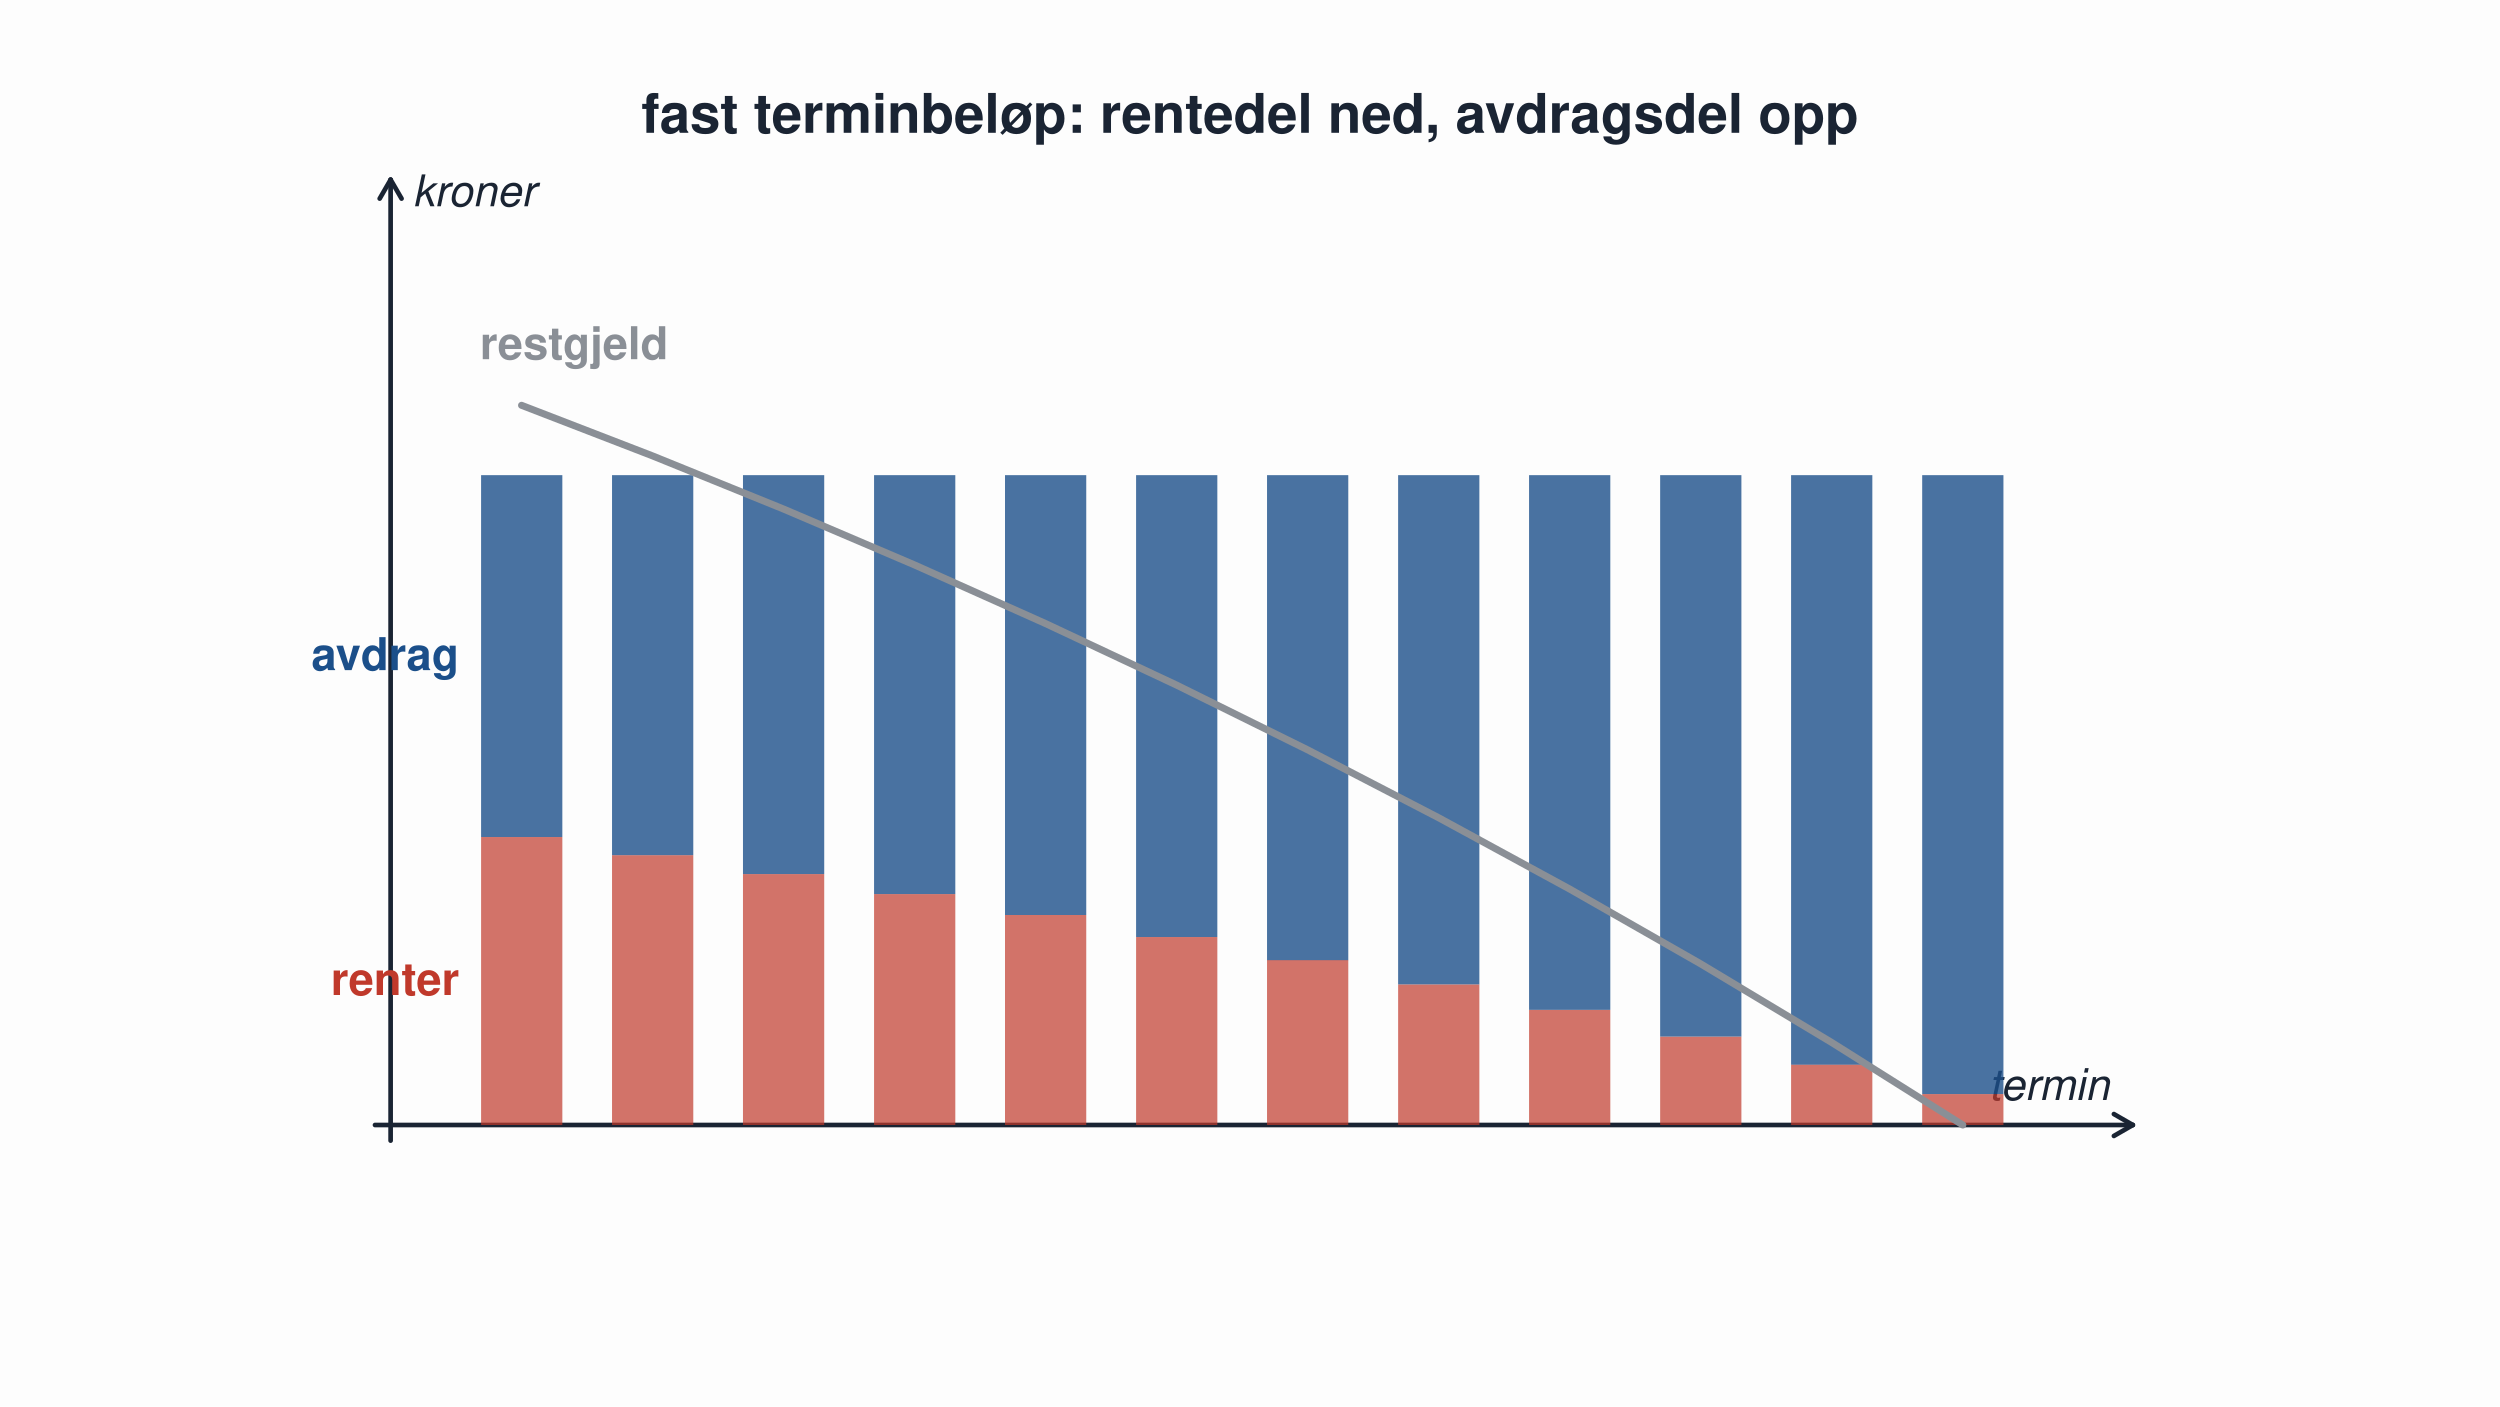
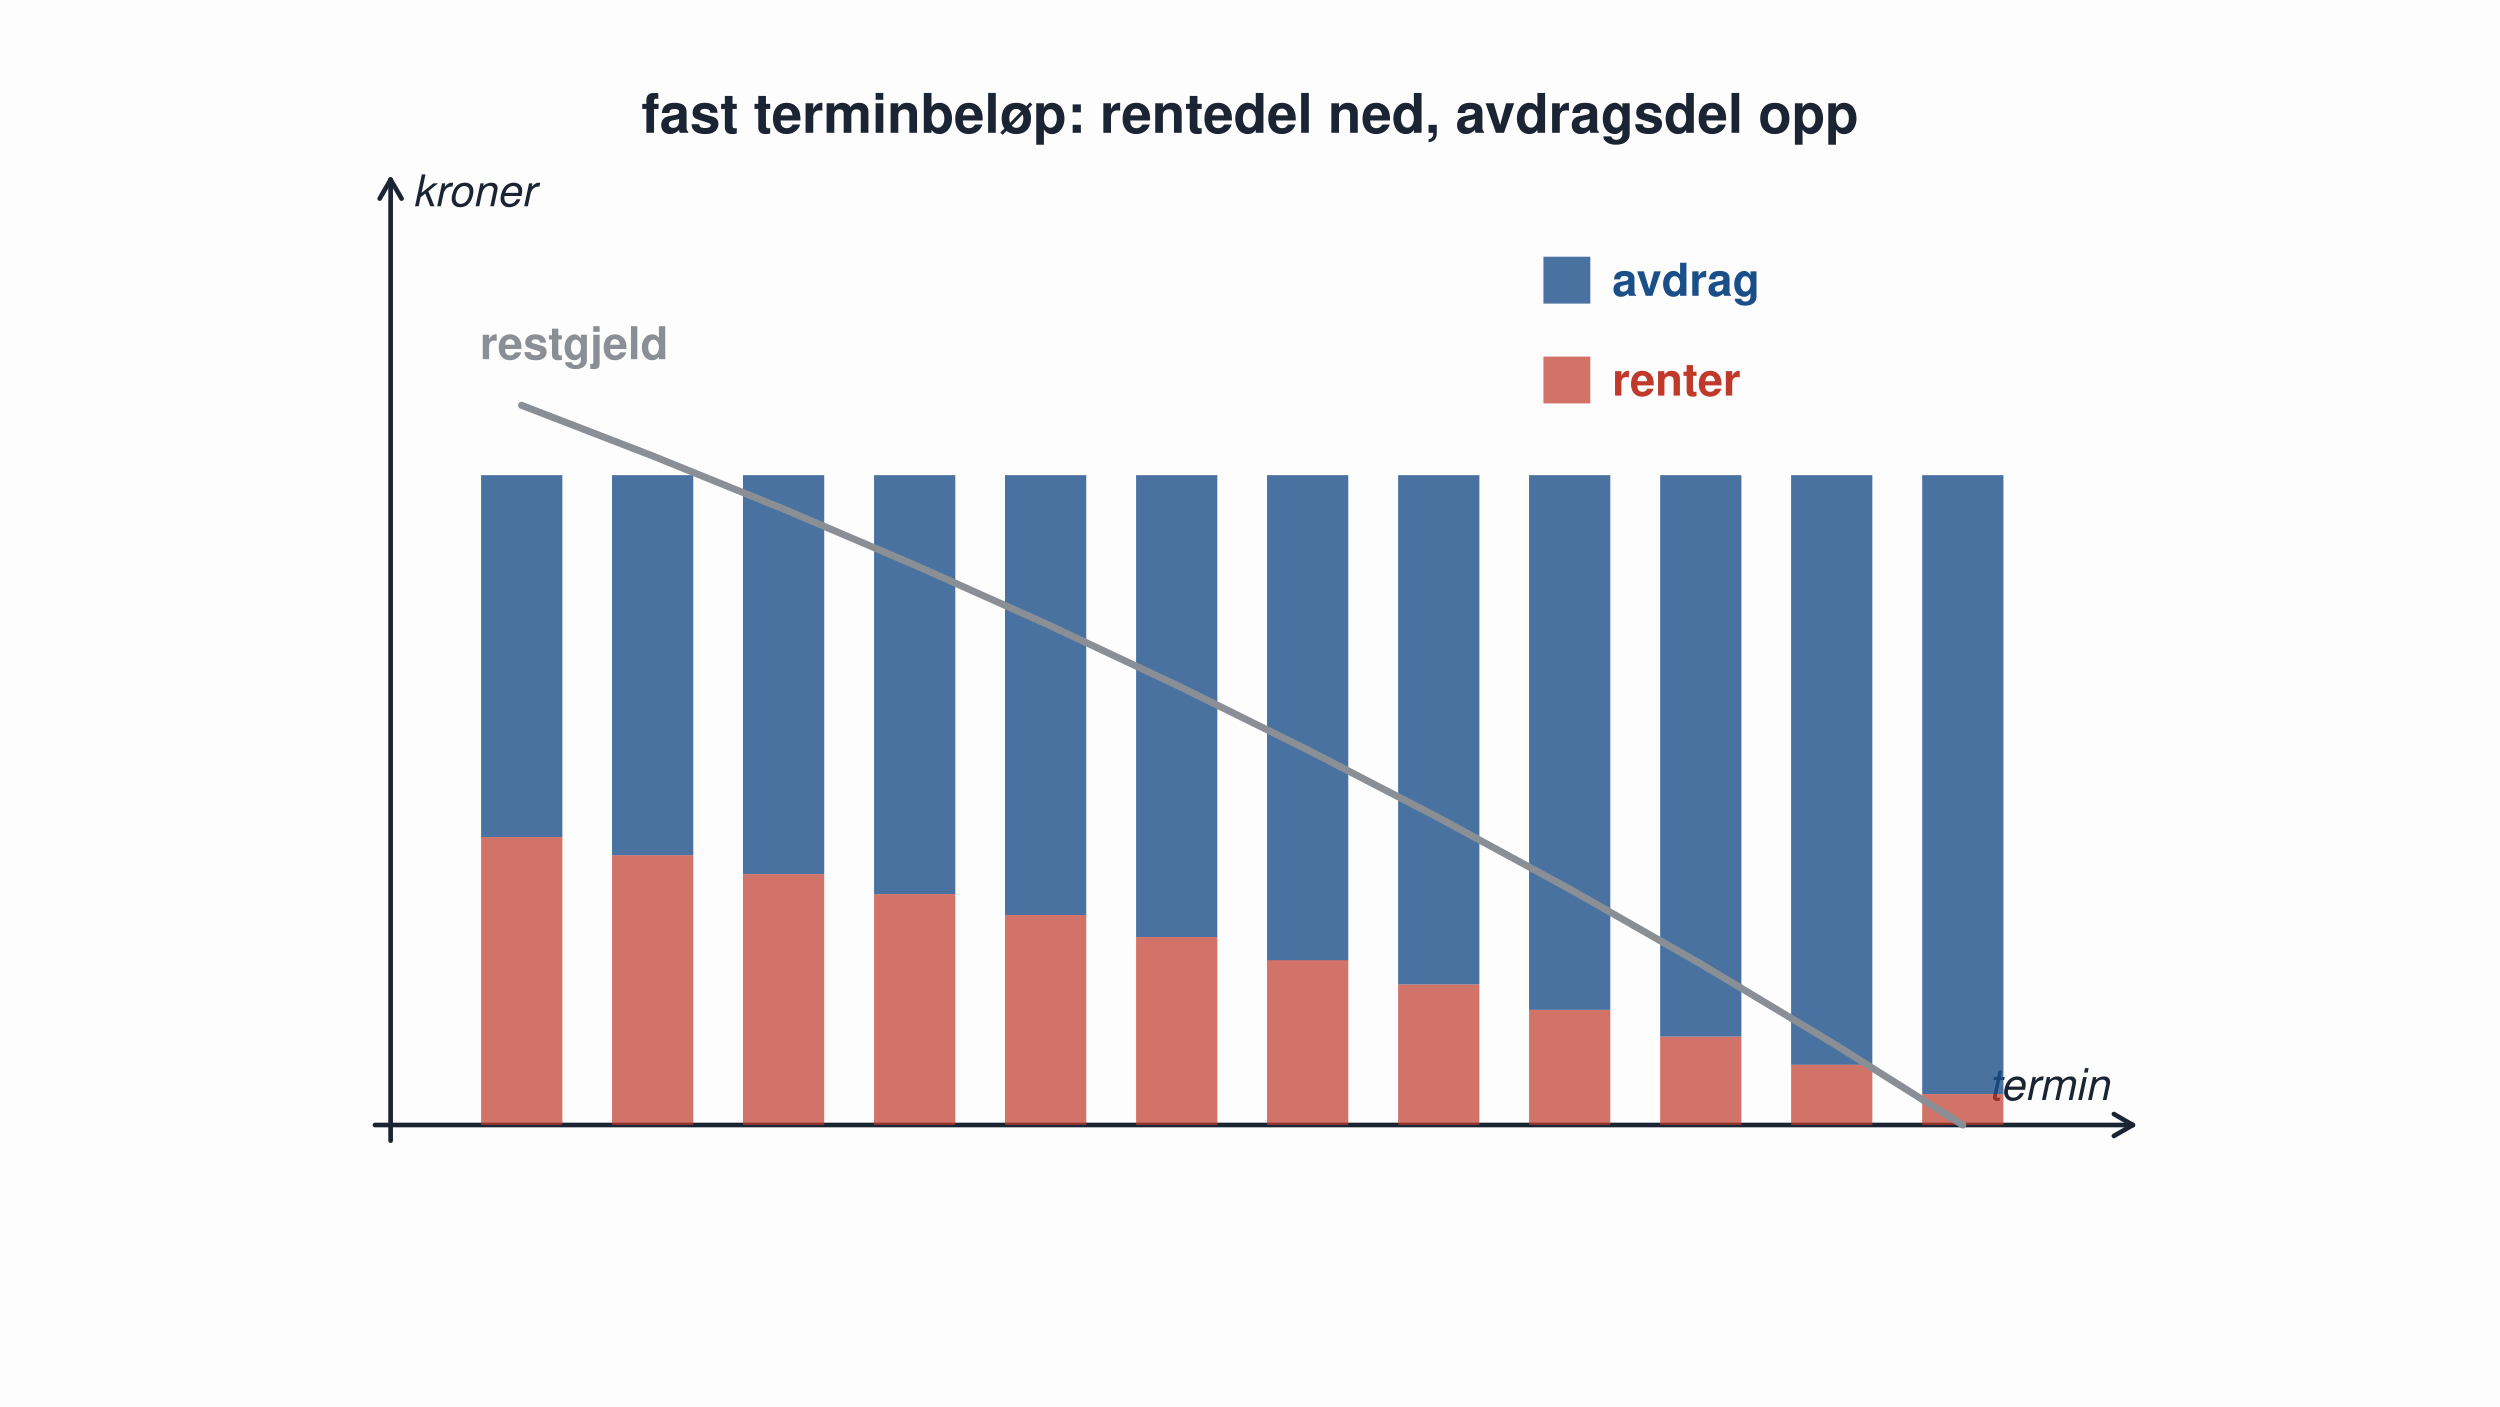
<svg xmlns="http://www.w3.org/2000/svg" viewBox="0 0 1600 900" width="1600" height="900" role="img">
  <rect width="1600" height="900" fill="#FDFDFD" />
  <line x1="240.0" y1="720.0" x2="1365.0" y2="720.0" stroke="#1A2433" stroke-width="3" opacity="1" stroke-linecap="round" />
  <line x1="1365.0" y1="720.0" x2="1352.9" y2="727.0" stroke="#1A2433" stroke-width="3" opacity="1" stroke-linecap="round" />
  <line x1="1365.0" y1="720.0" x2="1352.9" y2="713.0" stroke="#1A2433" stroke-width="3" opacity="1" stroke-linecap="round" />
  <line x1="250.0" y1="730.0" x2="250.0" y2="115.0" stroke="#1A2433" stroke-width="3" opacity="1" stroke-linecap="round" />
  <line x1="250.0" y1="115.0" x2="257.0" y2="127.1" stroke="#1A2433" stroke-width="3" opacity="1" stroke-linecap="round" />
  <line x1="250.0" y1="115.0" x2="243.0" y2="127.1" stroke="#1A2433" stroke-width="3" opacity="1" stroke-linecap="round" />
  <text x="1350.0" y="704.0" font-family="system-ui, 'Segoe UI', Helvetica, Arial, sans-serif" font-size="28" fill="#1A2433" text-anchor="end" font-style="italic">termin</text>
  <text x="264.0" y="132.0" font-family="system-ui, 'Segoe UI', Helvetica, Arial, sans-serif" font-size="28" fill="#1A2433" text-anchor="start" font-style="italic">kroner</text>
  <rect x="307.9" y="535.7" width="52.0" height="184.3" fill="#C0392B" rx="0" opacity="0.7" />
  <rect x="307.9" y="304.1" width="52.0" height="231.6" fill="#1B4F8A" rx="0" opacity="0.8" />
  <rect x="391.7" y="547.3" width="52.0" height="172.7" fill="#C0392B" rx="0" opacity="0.7" />
  <rect x="391.7" y="304.1" width="52.0" height="243.2" fill="#1B4F8A" rx="0" opacity="0.8" />
  <rect x="475.5" y="559.4" width="52.0" height="160.6" fill="#C0392B" rx="0" opacity="0.7" />
  <rect x="475.5" y="304.1" width="52.0" height="255.3" fill="#1B4F8A" rx="0" opacity="0.8" />
  <rect x="559.4" y="572.2" width="52.0" height="147.8" fill="#C0392B" rx="0" opacity="0.7" />
  <rect x="559.4" y="304.1" width="52.0" height="268.1" fill="#1B4F8A" rx="0" opacity="0.8" />
  <rect x="643.2" y="585.6" width="52.0" height="134.4" fill="#C0392B" rx="0" opacity="0.7" />
  <rect x="643.2" y="304.1" width="52.0" height="281.5" fill="#1B4F8A" rx="0" opacity="0.8" />
  <rect x="727.1" y="599.7" width="52.0" height="120.3" fill="#C0392B" rx="0" opacity="0.7" />
  <rect x="727.1" y="304.1" width="52.0" height="295.6" fill="#1B4F8A" rx="0" opacity="0.8" />
  <rect x="810.9" y="614.4" width="52.0" height="105.6" fill="#C0392B" rx="0" opacity="0.7" />
  <rect x="810.9" y="304.1" width="52.0" height="310.4" fill="#1B4F8A" rx="0" opacity="0.8" />
  <rect x="894.8" y="630.0" width="52.0" height="90.0" fill="#C0392B" rx="0" opacity="0.7" />
  <rect x="894.8" y="304.1" width="52.0" height="325.9" fill="#1B4F8A" rx="0" opacity="0.8" />
  <rect x="978.6" y="646.3" width="52.0" height="73.7" fill="#C0392B" rx="0" opacity="0.7" />
  <rect x="978.6" y="304.1" width="52.0" height="342.2" fill="#1B4F8A" rx="0" opacity="0.8" />
  <rect x="1062.5" y="663.4" width="52.0" height="56.6" fill="#C0392B" rx="0" opacity="0.7" />
  <rect x="1062.5" y="304.1" width="52.0" height="359.3" fill="#1B4F8A" rx="0" opacity="0.8" />
  <rect x="1146.3" y="681.3" width="52.0" height="38.7" fill="#C0392B" rx="0" opacity="0.7" />
  <rect x="1146.3" y="304.1" width="52.0" height="377.3" fill="#1B4F8A" rx="0" opacity="0.8" />
  <rect x="1230.2" y="700.2" width="52.0" height="19.8" fill="#C0392B" rx="0" opacity="0.7" />
  <rect x="1230.2" y="304.1" width="52.0" height="396.1" fill="#1B4F8A" rx="0" opacity="0.8" />
  <path d="M 333.8,259.4 L 417.7,291.8 L 501.5,325.8 L 585.4,361.6 L 669.2,399.1 L 753.1,438.5 L 836.9,479.9 L 920.8,523.4 L 1004.6,569.0 L 1088.5,616.9 L 1172.3,667.2 L 1256.2,720.0" fill="none" stroke="#8A8F96" stroke-width="4.5" opacity="1" stroke-linejoin="round" stroke-linecap="round" />
  <text x="367.4" y="229.9" font-family="system-ui, 'Segoe UI', Helvetica, Arial, sans-serif" font-size="29" fill="#8A8F96" text-anchor="middle" font-weight="bold">restgjeld</text>
-   <text x="293.9" y="636.8" font-family="system-ui, 'Segoe UI', Helvetica, Arial, sans-serif" font-size="29" fill="#C0392B" text-anchor="end" font-weight="bold">renter</text>
-   <text x="293.9" y="428.9" font-family="system-ui, 'Segoe UI', Helvetica, Arial, sans-serif" font-size="29" fill="#1B4F8A" text-anchor="end" font-weight="bold">avdrag</text>
+   <rect x="987.8" y="164.3" width="30.0" height="30.0" fill="#1B4F8A" rx="0" opacity="0.8" />
+   <text x="1031.8" y="189.3" font-family="system-ui, 'Segoe UI', Helvetica, Arial, sans-serif" font-size="29" fill="#1B4F8A" text-anchor="start" font-weight="bold">avdrag</text>
+   <rect x="987.8" y="228.2" width="30.0" height="30.0" fill="#C0392B" rx="0" opacity="0.7" />
+   <text x="1031.8" y="253.2" font-family="system-ui, 'Segoe UI', Helvetica, Arial, sans-serif" font-size="29" fill="#C0392B" text-anchor="start" font-weight="bold">renter</text>
  <text x="800.0" y="85.0" font-family="system-ui, 'Segoe UI', Helvetica, Arial, sans-serif" font-size="35" fill="#1A2433" text-anchor="middle" font-weight="bold">fast terminbeløp: rentedel ned, avdragsdel opp</text>
</svg>
